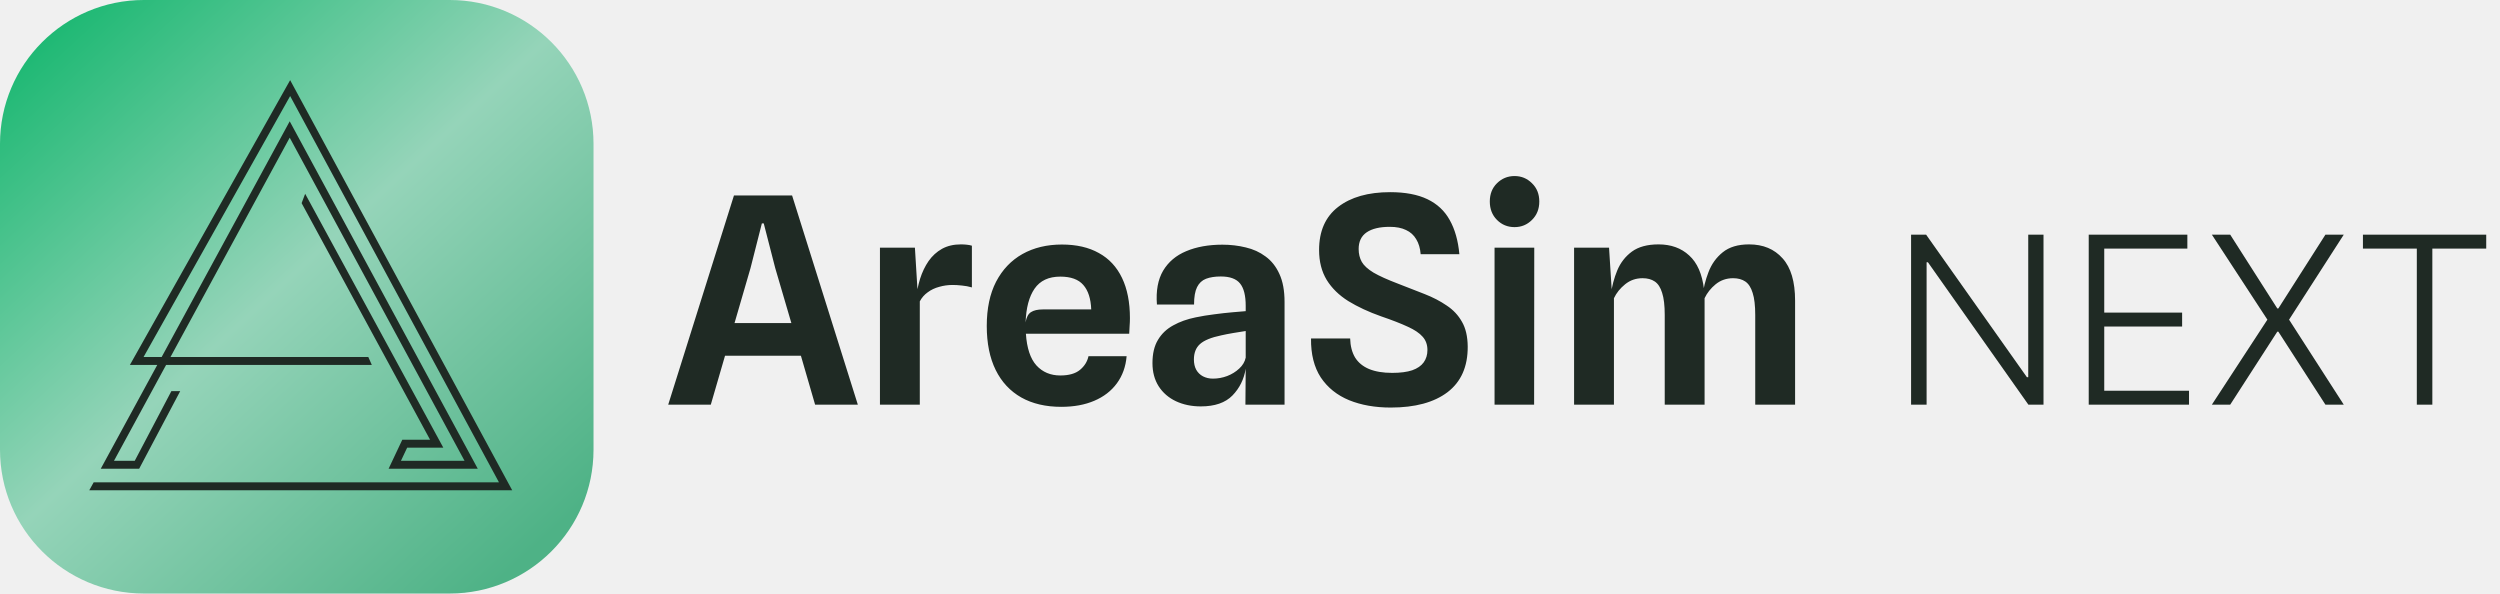
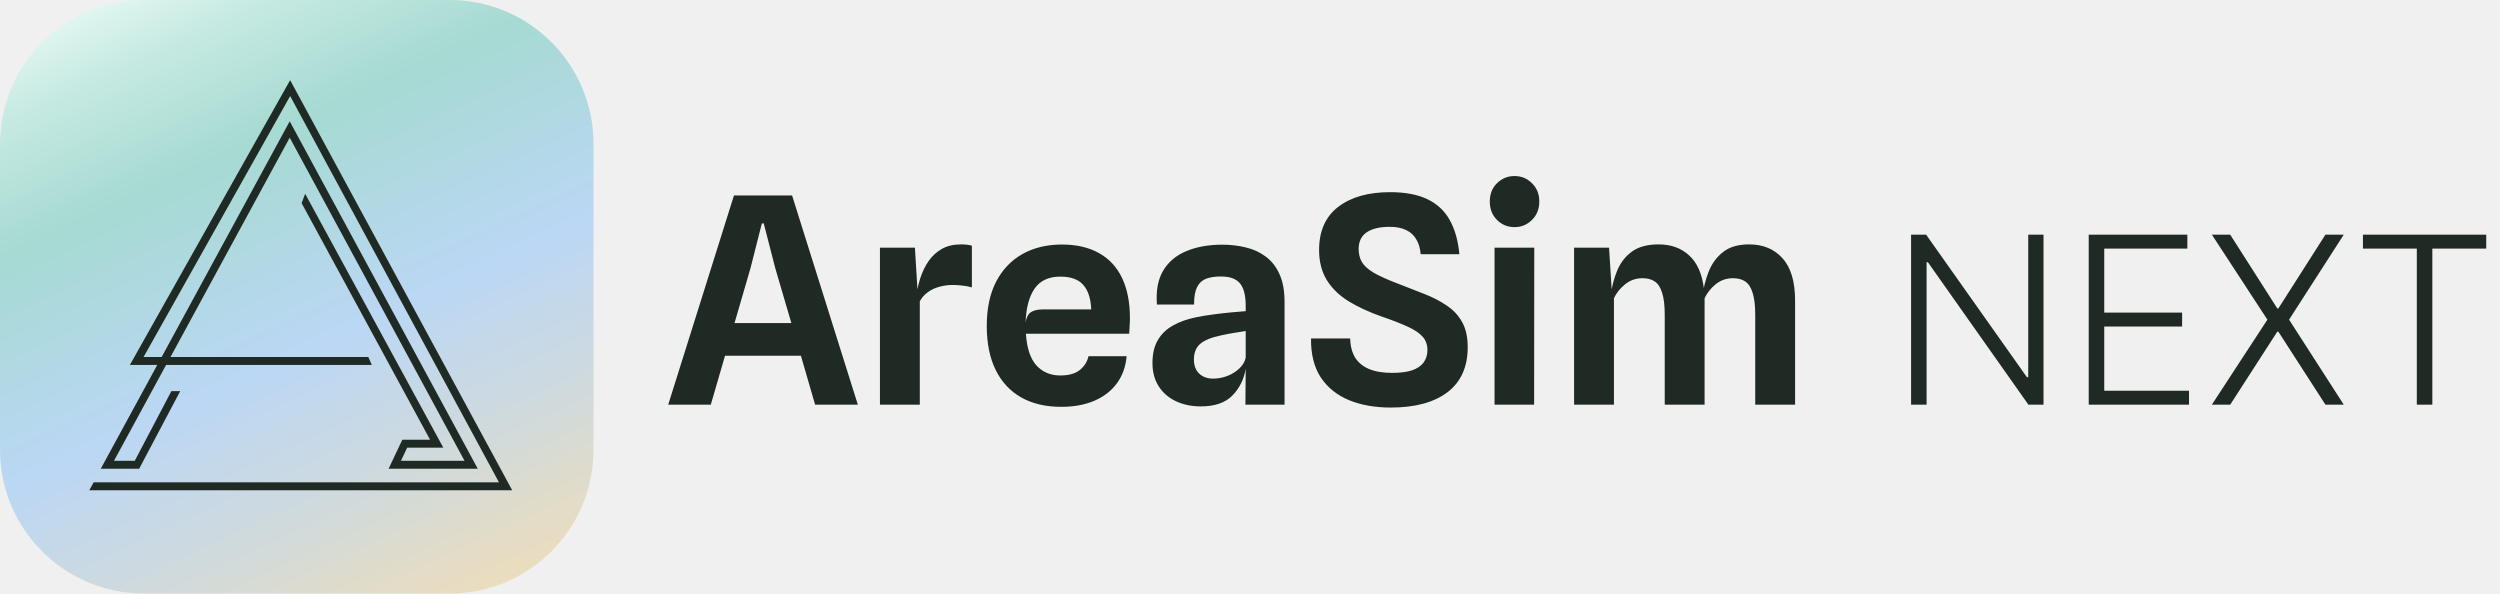
<svg xmlns="http://www.w3.org/2000/svg" width="139" height="33" viewBox="0 0 139 33" fill="none">
-   <g clip-path="url(#clip0_1887_409)">
-     <rect width="33" height="33" rx="8" fill="url(#paint0_linear_1887_409)" />
+   <g clip-path="url(#clip0_2008_39)">
+     <rect width="33" height="33" rx="8" fill="url(#paint0_linear_2008_39)" />
    <path d="M16.132 4.456L7.222 20.29H8.744L5.602 26.062H6.019H6.093H6.265H7.737L10.02 21.746H9.529L7.492 25.62H6.338L9.235 20.29H20.673L20.477 19.848H9.48L16.108 7.654L25.828 25.62H22.293L22.637 24.892H24.649L16.967 10.774L16.77 11.294L23.913 24.45H22.367L21.606 26.062H26.564L16.108 6.744L8.989 19.848H7.983L16.132 5.34L27.742 26.816H6.265H5.7H5.209L4.964 27.258H28.478L16.132 4.456Z" fill="#1F2A24" />
    <path d="M37.152 22.5L40.808 10.868H44.04L47.696 22.5H45.32L44.264 18.86L45.52 19.78H39.776L40.128 17.964H44.992L44.256 18.836L43.104 14.908L42.464 12.42H42.36L41.728 14.908L39.52 22.5H37.152ZM48.925 22.5V13.772H50.869L51.077 17.164L50.917 16.668C50.965 16.257 51.045 15.868 51.157 15.5C51.274 15.132 51.431 14.804 51.629 14.516C51.831 14.228 52.08 14.001 52.373 13.836C52.672 13.671 53.021 13.588 53.421 13.588C53.528 13.588 53.634 13.593 53.741 13.604C53.853 13.615 53.952 13.633 54.037 13.66V15.98C53.855 15.927 53.672 15.892 53.485 15.876C53.303 15.855 53.127 15.844 52.957 15.844C52.706 15.844 52.461 15.879 52.221 15.948C51.981 16.012 51.767 16.113 51.581 16.252C51.394 16.385 51.248 16.553 51.141 16.756V22.5H48.925ZM59.008 22.62C58.144 22.62 57.402 22.447 56.784 22.1C56.165 21.748 55.69 21.239 55.36 20.572C55.029 19.9 54.864 19.084 54.864 18.124C54.864 17.153 55.037 16.332 55.384 15.66C55.736 14.988 56.224 14.476 56.848 14.124C57.477 13.772 58.208 13.596 59.04 13.596C59.85 13.596 60.536 13.753 61.096 14.068C61.661 14.377 62.09 14.839 62.384 15.452C62.677 16.06 62.824 16.807 62.824 17.692C62.824 17.836 62.818 17.972 62.808 18.1C62.802 18.228 62.794 18.38 62.784 18.556H57.04C57.093 19.356 57.288 19.943 57.624 20.316C57.965 20.689 58.408 20.876 58.952 20.876C59.432 20.876 59.797 20.772 60.048 20.564C60.298 20.356 60.456 20.103 60.52 19.804H62.64C62.592 20.385 62.41 20.889 62.096 21.316C61.786 21.737 61.368 22.06 60.84 22.284C60.317 22.508 59.706 22.62 59.008 22.62ZM57.984 17.204H60.672C60.65 16.607 60.504 16.153 60.232 15.844C59.965 15.535 59.538 15.38 58.952 15.38C58.306 15.38 57.829 15.604 57.52 16.052C57.216 16.495 57.05 17.119 57.024 17.924C57.066 17.647 57.165 17.457 57.32 17.356C57.474 17.255 57.696 17.204 57.984 17.204ZM66.765 22.596C66.253 22.596 65.791 22.5 65.381 22.308C64.975 22.116 64.655 21.839 64.421 21.476C64.191 21.113 64.077 20.684 64.077 20.188C64.077 19.665 64.178 19.236 64.381 18.9C64.583 18.559 64.866 18.289 65.229 18.092C65.591 17.889 66.01 17.74 66.485 17.644C66.815 17.575 67.157 17.519 67.509 17.476C67.866 17.428 68.199 17.391 68.509 17.364C68.818 17.337 69.069 17.316 69.261 17.3V17.004C69.261 16.433 69.157 16.02 68.949 15.764C68.741 15.503 68.383 15.372 67.877 15.372C67.551 15.372 67.277 15.415 67.053 15.5C66.834 15.585 66.669 15.74 66.557 15.964C66.445 16.188 66.389 16.511 66.389 16.932H64.325C64.266 16.169 64.381 15.543 64.669 15.052C64.962 14.561 65.391 14.199 65.957 13.964C66.527 13.724 67.197 13.604 67.965 13.604C68.418 13.604 68.85 13.655 69.261 13.756C69.677 13.852 70.045 14.02 70.365 14.26C70.69 14.495 70.946 14.817 71.133 15.228C71.325 15.639 71.421 16.159 71.421 16.788V22.5H69.245L69.261 20.5C69.165 21.087 68.919 21.583 68.525 21.988C68.13 22.393 67.543 22.596 66.765 22.596ZM67.437 21.052C67.709 21.052 67.973 21.004 68.229 20.908C68.49 20.807 68.714 20.668 68.901 20.492C69.093 20.316 69.213 20.113 69.261 19.884V18.404C69.047 18.436 68.815 18.473 68.565 18.516C68.314 18.559 68.095 18.601 67.909 18.644C67.343 18.761 66.946 18.924 66.717 19.132C66.493 19.335 66.381 19.62 66.381 19.988C66.381 20.207 66.423 20.396 66.509 20.556C66.599 20.716 66.725 20.839 66.885 20.924C67.05 21.009 67.234 21.052 67.437 21.052ZM77.325 22.66C76.456 22.66 75.685 22.524 75.013 22.252C74.341 21.975 73.816 21.553 73.437 20.988C73.064 20.417 72.882 19.695 72.893 18.82H75.069C75.08 19.236 75.171 19.588 75.341 19.876C75.517 20.159 75.776 20.372 76.117 20.516C76.464 20.66 76.893 20.732 77.405 20.732C77.859 20.732 78.229 20.684 78.517 20.588C78.805 20.487 79.019 20.34 79.157 20.148C79.296 19.956 79.365 19.727 79.365 19.46C79.365 19.167 79.277 18.921 79.101 18.724C78.925 18.521 78.648 18.335 78.269 18.164C77.891 17.988 77.397 17.796 76.789 17.588C76.096 17.343 75.488 17.06 74.965 16.74C74.448 16.415 74.048 16.023 73.765 15.564C73.483 15.1 73.341 14.545 73.341 13.9C73.341 12.849 73.693 12.052 74.397 11.508C75.106 10.959 76.072 10.684 77.293 10.684C78.13 10.684 78.821 10.815 79.365 11.076C79.909 11.337 80.323 11.724 80.605 12.236C80.893 12.748 81.072 13.38 81.141 14.132H78.989C78.963 13.801 78.88 13.524 78.741 13.3C78.608 13.071 78.418 12.9 78.173 12.788C77.933 12.671 77.632 12.612 77.269 12.612C76.715 12.612 76.288 12.713 75.989 12.916C75.691 13.119 75.541 13.428 75.541 13.844C75.541 14.116 75.6 14.356 75.717 14.564C75.835 14.767 76.05 14.964 76.365 15.156C76.685 15.343 77.147 15.551 77.749 15.78C78.256 15.977 78.741 16.167 79.205 16.348C79.669 16.529 80.08 16.743 80.437 16.988C80.8 17.228 81.082 17.529 81.285 17.892C81.493 18.249 81.6 18.708 81.605 19.268C81.611 20.383 81.237 21.228 80.485 21.804C79.733 22.375 78.68 22.66 77.325 22.66ZM83.097 22.5V13.772H85.305L85.297 22.5H83.097ZM84.209 12.628C83.825 12.628 83.499 12.495 83.233 12.228C82.966 11.961 82.833 11.62 82.833 11.204C82.833 10.788 82.966 10.449 83.233 10.188C83.505 9.921 83.83 9.788 84.209 9.788C84.587 9.788 84.91 9.921 85.177 10.188C85.449 10.449 85.585 10.788 85.585 11.204C85.585 11.62 85.449 11.961 85.177 12.228C84.91 12.495 84.587 12.628 84.209 12.628ZM87.519 22.5V13.772H89.463L89.671 17.06L89.559 16.396C89.623 15.916 89.743 15.463 89.919 15.036C90.1 14.604 90.372 14.255 90.735 13.988C91.103 13.721 91.596 13.588 92.215 13.588C92.908 13.588 93.476 13.793 93.919 14.204C94.367 14.609 94.641 15.236 94.743 16.084L94.775 16.372V22.5H92.559V17.516C92.559 16.988 92.511 16.577 92.415 16.284C92.324 15.985 92.188 15.775 92.007 15.652C91.825 15.529 91.599 15.468 91.327 15.468C90.959 15.468 90.636 15.58 90.359 15.804C90.081 16.028 89.873 16.287 89.735 16.58V22.5H87.519ZM97.591 22.5V17.516C97.591 16.988 97.543 16.577 97.447 16.284C97.356 15.985 97.22 15.775 97.039 15.652C96.857 15.529 96.631 15.468 96.359 15.468C95.991 15.468 95.668 15.58 95.391 15.804C95.119 16.028 94.913 16.287 94.775 16.58L94.743 17.06L94.655 16.492C94.708 16.028 94.82 15.575 94.991 15.132C95.161 14.684 95.425 14.316 95.783 14.028C96.145 13.735 96.633 13.588 97.247 13.588C98.031 13.588 98.652 13.847 99.111 14.364C99.575 14.876 99.807 15.66 99.807 16.716V22.5H97.591Z" fill="#1F2A24" />
    <path d="M113.619 13.046V22.5H112.779L107.193 14.583H107.119V22.5H106.256V13.046H107.091L112.696 20.972H112.77V13.046H113.619ZM116.133 22.5V13.046H121.617V13.821H116.996V17.38H121.326V18.156H116.996V21.724H121.709V22.5H116.133ZM123.999 13.046L126.617 17.149H126.677L129.294 13.046H130.314L127.272 17.773L130.314 22.5H129.294L126.677 18.442H126.617L123.999 22.5H122.979L126.067 17.773L122.979 13.046H123.999ZM131.379 13.821V13.046H138.234V13.821H135.238V22.5H134.375V13.821H131.379Z" fill="#1F2A24" />
  </g>
  <defs>
-     <linearGradient id="paint0_linear_1887_409" x1="0" y1="0" x2="30.5" y2="33" gradientUnits="userSpaceOnUse">
-       <stop stop-color="#0AB468" />
-       <stop offset="0.495" stop-color="#95D4B9" />
-       <stop offset="0.947" stop-color="#4EB286" />
+     <linearGradient id="paint0_linear_2008_39" x1="0" y1="0" x2="18.411" y2="39.756" gradientUnits="userSpaceOnUse">
+       <stop stop-color="#F2FFF9" />
+       <stop offset="0.139" stop-color="#C7EAE2" />
+       <stop offset="0.298" stop-color="#A6DAD2" />
+       <stop offset="0.567" stop-color="#BBD7F4" />
+       <stop offset="0.774" stop-color="#D2DADA" />
+       <stop offset="1" stop-color="#F4DEB4" />
    </linearGradient>
-     <clipPath id="clip0_1887_409">
+     <clipPath id="clip0_2008_39">
      <rect width="139" height="33" fill="white" />
    </clipPath>
  </defs>
</svg>
